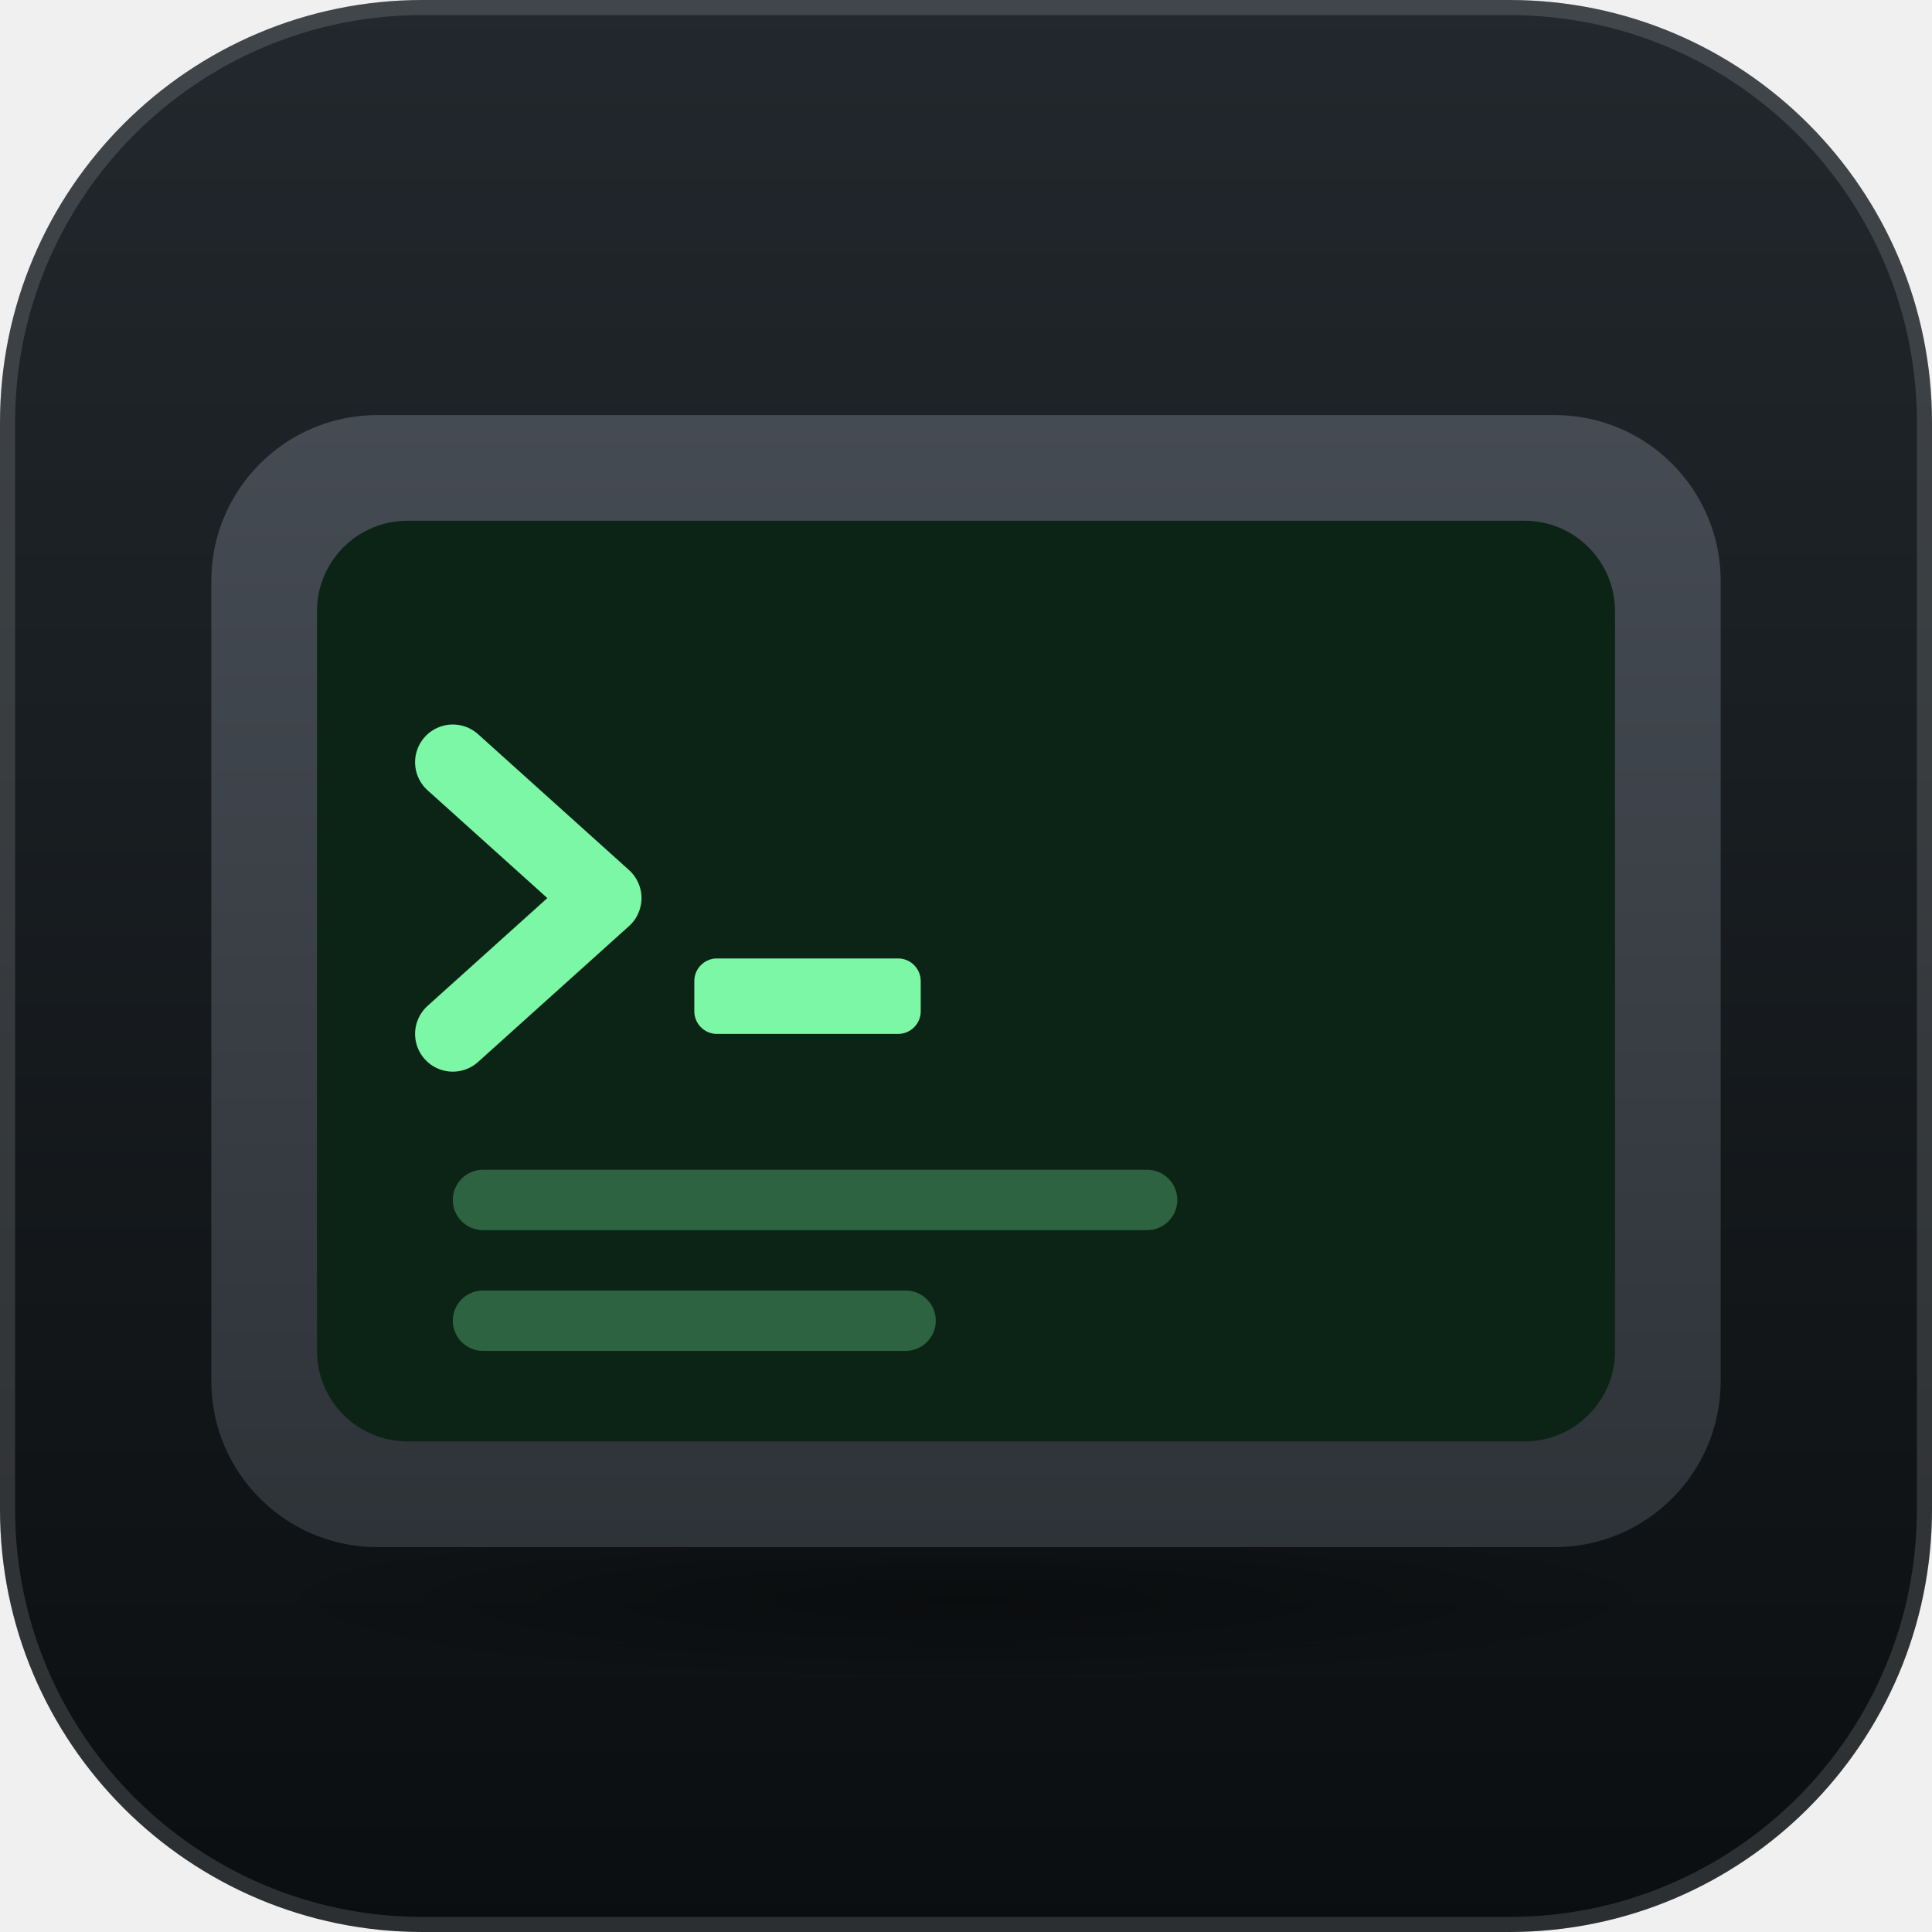
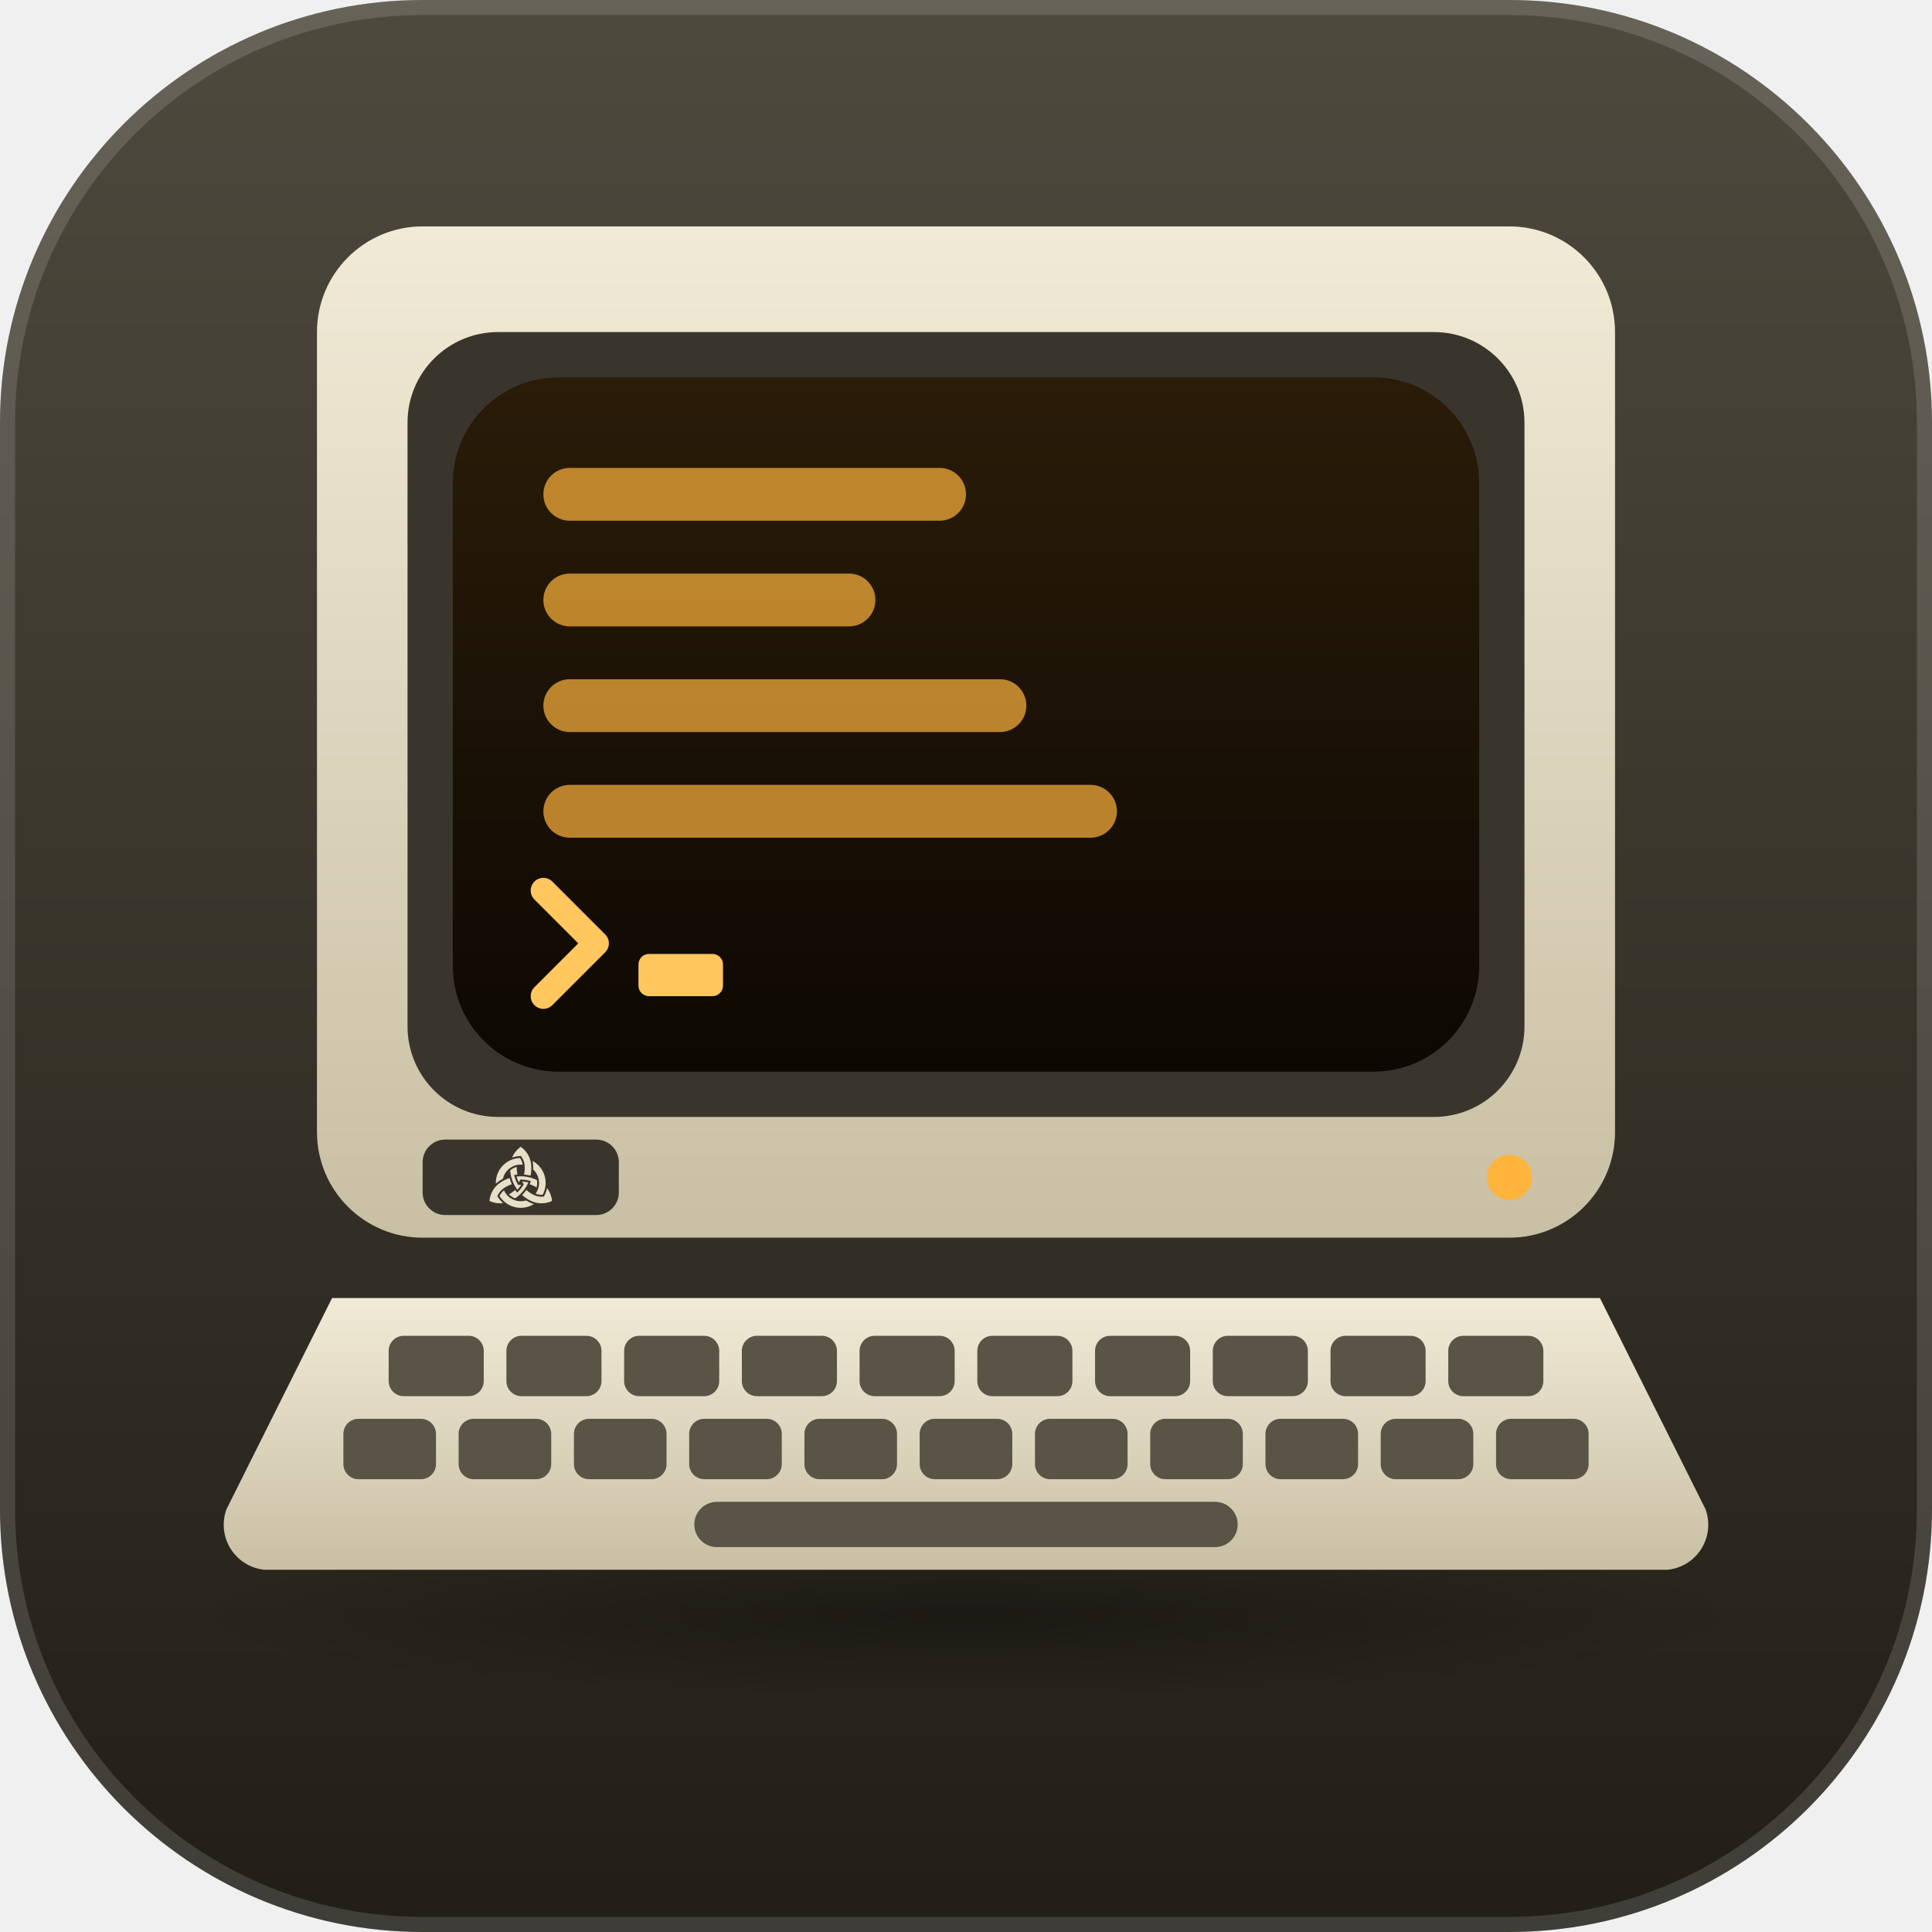
<svg xmlns="http://www.w3.org/2000/svg" viewBox="0 0 256 256">
  <defs>
    <linearGradient id="term-soft-l1" x1="0" y1="0" x2="0" y2="1">
-       <stop offset="0" stop-color="#22282D" />
-       <stop offset="1" stop-color="#0B0E10" />
+       <stop offset="0" stop-color="#4F4A3E" />
+       <stop offset="1" stop-color="#211E17" />
    </linearGradient>
    <radialGradient id="term-soft-r2" cx="0.5" cy="0.5" r="0.5">
      <stop offset="0" stop-color="#000" stop-opacity="0.32" />
      <stop offset="1" stop-color="#000" stop-opacity="0" />
    </radialGradient>
    <linearGradient id="term-soft-l3" x1="0" y1="0" x2="0" y2="1">
-       <stop offset="0" stop-color="#454B53" />
-       <stop offset="1" stop-color="#2E3338" />
+       <stop offset="0" stop-color="#F1EAD6" />
+       <stop offset="1" stop-color="#C9BFA4" />
+     </linearGradient>
+     <linearGradient id="term-soft-l4" x1="0" y1="0" x2="0" y2="1">
+       <stop offset="0" stop-color="#2A1C08" />
+       <stop offset="1" stop-color="#0D0803" />
    </linearGradient>
  </defs>
  <rect x="0" y="0" width="256" height="256" rx="56" fill="url(#term-soft-l1)" />
-   <ellipse cx="128" cy="212" rx="96" ry="11" fill="url(#term-soft-r2)" />
-   <g transform="translate(0 15)">
-     <rect x="28" y="40" width="200" height="150" rx="22" fill="url(#term-soft-l3)" />
-     <rect x="42" y="54" width="172" height="122" rx="12" fill="#0C2416" />
-     <path d="M60 86 L80 104 L60 122" fill="none" stroke="#7CF7A6" stroke-width="10" stroke-linecap="round" stroke-linejoin="round" />
-     <rect x="92" y="112" width="30" height="10" rx="3" fill="#7CF7A6" />
-     <rect x="60" y="140" width="96" height="8" rx="4" fill="#7CF7A6" opacity="0.3" />
-     <rect x="60" y="156" width="64" height="8" rx="4" fill="#7CF7A6" opacity="0.3" />
-   </g>
+   <ellipse cx="128" cy="214" rx="104" ry="11" fill="url(#term-soft-r2)" />
+   <rect x="42" y="30" width="172" height="134" rx="14" fill="url(#term-soft-l3)" />
+   <rect x="54" y="44" width="148" height="104" rx="12" fill="#3A352C" />
+   <rect x="60" y="50" width="136" height="92" rx="14" fill="url(#term-soft-l4)" />
+   <rect x="72" y="62" width="56" height="7" rx="3.5" fill="#FFB43C" opacity="0.7" />
+   <rect x="72" y="76" width="44" height="7" rx="3.5" fill="#FFB43C" opacity="0.7" />
+   <rect x="72" y="90" width="64" height="7" rx="3.5" fill="#FFB43C" opacity="0.7" />
+   <rect x="72" y="104" width="76" height="7" rx="3.5" fill="#FFB43C" opacity="0.7" />
+   <path d="M72 118 L79.0 125.0 L72 132" fill="none" stroke="#FFC75E" stroke-width="3.36" stroke-linecap="round" stroke-linejoin="round" />
+   <rect x="84.6" y="126.4" width="11.2" height="5.6" rx="1.4" fill="#FFC75E" />
+   <rect x="56" y="151" width="26" height="10" rx="3" fill="#3A352C" />
+   <path d="M885.13 638.95 L886.61 623.05 L887.34 609.25 L887.57 595.42 L887.29 581.60 L886.49 567.79 L885.20 554.03 L883.39 540.32 L881.08 526.69 L878.28 513.15 L874.97 499.73 L871.17 486.43 L866.89 473.29 L862.13 460.31 L856.89 447.51 L851.18 434.92 L845.02 422.54 L838.40 410.40 L831.34 398.52 L823.85 386.90 L815.93 375.56 L806.18 362.71 L797.39 352.04 L788.21 341.70 L778.65 331.71 L768.74 322.07 L758.47 312.81 L747.88 303.93 L736.96 295.45 L725.74 287.37 L714.23 279.71 L702.44 272.48 L688.93 264.91 L692.22 280.21 L694.77 294.70 L696.79 309.34 L698.31 324.59 L699.41 340.78 L700.11 359.16 L700.22 377.47 L699.82 394.10 L709.07 403.11 L717.18 411.75 L725.98 422.04 L733.26 431.39 L741.08 442.44 L747.47 452.42 L753.43 462.66 L759.69 474.67 L764.68 485.42 L769.81 497.95 L773.79 509.11 L777.29 520.43 L780.30 531.89 L783.13 545.14 L785.31 558.50 L786.67 570.27 L787.61 583.78 L787.89 595.63 L787.59 609.16 L786.78 620.98 L785.46 632.76 L783.33 646.13 L780.94 657.74 L778.05 669.23 L774.51 681.07 L770.21 693.37 L765.80 704.37 L760.92 715.17 L755.58 725.75 L748.93 737.54 L742.64 747.59 L735.43 758.04 L748.51 762.83 L761.25 766.70 L775.28 770.10 L788.39 772.49 L801.60 774.15 L814.89 775.09 L828.21 775.29 L842.44 774.69 L849.85 760.23 L857.49 743.45 L864.30 726.32 L870.26 708.88 L875.36 691.17 L879.58 673.22 L882.92 655.09ZM653.93 245.00 L648.58 229.27 L643.18 215.37 L637.23 201.71 L630.72 188.29 L623.55 174.89 L615.98 162.05 L607.90 149.52 L599.32 137.32 L590.26 125.49 L580.72 114.02 L569.47 101.61 L559.00 91.00 L547.89 80.63 L536.58 70.91 L524.90 61.65 L512.00 52.28 L500.80 60.37 L490.72 68.22 L480.69 76.60 L471.18 85.13 L461.97 93.99 L451.81 104.51 L443.28 114.02 L435.08 123.82 L427.22 133.91 L419.56 144.49 L412.42 155.09 L404.71 167.52 L398.39 178.62 L392.31 190.19 L386.77 201.71 L381.47 213.81 L396.38 209.04 L412.94 204.47 L427.59 201.06 L444.47 197.82 L459.35 195.59 L476.42 193.71 L491.44 192.66 L508.14 192.16 L512.00 187.23 L521.76 200.18 L531.19 214.46 L539.57 229.06 L547.25 244.64 L553.92 260.68 L559.17 275.93 L563.80 292.67 L567.35 309.68 L569.93 328.11 L571.49 348.72 L572.09 369.36 L571.73 390.00 L570.42 410.60 L568.36 429.68 L565.24 450.02 L561.21 470.14 L586.01 472.80 L611.83 476.74 L635.45 481.40 L659.51 487.22 L662.52 472.21 L665.43 455.08 L667.53 439.97 L669.20 424.92 L670.61 407.60 L671.39 392.36 L671.76 374.97 L671.63 359.68 L670.97 342.26 L669.93 327.04 L668.51 312.73 L666.66 299.28 L664.31 285.84 L661.44 272.39 L658.11 259.22ZM745.18 894.70 L761.47 897.93 L776.21 900.20 L791.02 901.88 L805.89 902.96 L820.79 903.44 L835.70 903.32 L850.88 902.57 L865.73 901.24 L880.51 899.31 L895.21 896.79 L909.79 893.68 L926.01 889.48 L940.54 885.05 L954.61 880.12 L968.47 874.63 L983.04 868.14 L981.64 854.40 L979.88 841.74 L977.63 828.87 L975.00 816.37 L971.46 802.18 L967.91 789.90 L963.93 777.76 L959.54 765.75 L954.74 753.91 L949.41 741.98 L943.79 730.50 L936.88 717.61 L930.29 706.34 L923.45 695.54 L916.25 684.98 L908.42 674.34 L904.75 691.07 L900.94 705.63 L895.94 722.06 L890.99 736.27 L884.69 752.26 L878.62 766.03 L871.07 781.46 L863.83 794.86 L866.17 800.67 L850.08 802.64 L832.99 803.68 L816.16 803.63 L798.82 802.49 L781.60 800.25 L765.77 797.17 L748.95 792.81 L732.45 787.38 L715.20 780.40 L696.57 771.45 L678.40 761.64 L660.70 751.01 L643.52 739.58 L628.02 728.25 L611.97 715.38 L596.56 701.83 L581.85 721.98 L565.53 742.37 L549.69 760.49 L532.62 778.42 L544.11 788.53 L557.49 799.61 L569.53 808.99 L581.72 817.97 L596.02 827.84 L608.82 836.14 L623.70 845.16 L637.01 852.69 L652.42 860.82 L666.12 867.54 L679.23 873.46 L691.80 878.59 L704.62 883.27 L717.70 887.51 L730.77 891.21ZM552.08 497.98 L524.69 496.66 L499.54 496.65 L474.25 497.81 L448.40 500.21 L455.37 522.62 L463.54 544.88 L472.81 566.69 L483.45 588.53 L494.80 568.46 L500.06 558.17 L505.66 546.39 L523.49 546.48 L541.65 547.23 L559.88 548.66 L578.04 550.75 L596.12 553.50 L614.08 556.92 L631.91 560.99 L649.57 565.72 L665.01 570.42 L655.83 593.87 L645.77 616.60 L659.40 621.10 L672.92 626.05 L685.42 631.07 L699.60 637.30 L711.24 642.87 L724.99 649.98 L738.49 657.57 L749.82 664.43 L753.51 649.90 L756.11 636.49 L757.96 622.96 L759.06 609.34 L759.41 595.68 L759.01 582.03 L757.85 568.42 L755.73 553.67 L731.83 542.52 L706.38 532.13 L682.51 523.70 L656.18 515.81 L631.61 509.72 L604.54 504.38 L577.34 500.42ZM406.91 610.58 L418.37 632.96 L432.03 656.75 L445.68 678.07 L460.68 699.25 L476.60 682.02 L491.79 663.82 L506.05 644.88 L519.64 624.74 L496.59 624.95 L485.04 625.53 L472.04 626.57 L463.21 611.10 L454.78 594.99 L446.90 578.49 L439.62 561.72 L432.97 544.68 L426.95 527.42 L421.56 509.94 L416.82 492.28 L413.18 476.56 L438.08 472.79 L462.79 470.14 L459.87 456.09 L457.40 441.90 L455.50 428.56 L453.81 413.17 L452.81 400.30 L452.09 384.84 L451.91 369.36 L452.19 356.12 L438.25 360.03 L425.32 364.46 L412.66 369.59 L400.31 375.42 L388.29 381.92 L375.39 389.91 L364.21 397.77 L353.31 406.37 L355.60 432.65 L359.33 459.88 L363.97 484.77 L370.30 511.51 L377.31 535.84 L386.22 561.96 L396.39 587.49ZM426.95 828.53 L444.46 816.40 L460.55 804.33 L476.10 791.75 L491.22 778.57 L505.89 764.81 L518.46 752.17 L532.03 737.55 L545.13 722.36 L556.31 708.47 L568.36 692.37 L579.79 675.88 L590.63 658.94 L600.79 641.71 L610.34 624.07 L619.26 606.04 L626.92 589.10 L604.03 583.93 L580.67 579.88 L557.14 577.00 L532.90 575.30 L544.61 595.15 L550.89 604.86 L558.29 615.60 L549.30 630.99 L539.57 646.34 L529.23 661.42 L518.33 676.11 L506.91 690.38 L494.97 704.23 L482.53 717.64 L469.60 730.57 L457.81 741.58 L442.09 721.90 L427.44 701.83 L416.73 711.38 L405.68 720.62 L395.08 728.94 L382.60 738.10 L371.96 745.40 L358.92 753.75 L345.60 761.64 L334.00 768.03 L343.98 777.80 L355.43 787.76 L366.25 796.11 L378.78 804.67 L391.82 812.45 L406.67 820.06 L416.38 824.38ZM362.46 251.67 L348.65 258.00 L336.31 264.25 L324.22 270.94 L312.37 278.07 L300.80 285.63 L289.51 293.62 L278.52 302.01 L267.85 310.80 L257.51 319.98 L247.52 329.54 L236.32 341.14 L227.11 351.46 L218.30 362.11 L209.88 373.08 L201.88 384.35 L194.29 395.91 L187.13 407.74 L179.34 421.86 L173.15 434.23 L167.42 446.81 L162.15 459.59 L157.36 472.56 L153.05 485.70 L149.23 498.98 L145.90 512.40 L143.06 525.94 L140.72 539.56 L138.89 553.27 L137.56 567.03 L136.74 580.83 L136.43 594.65 L136.64 608.60 L148.24 598.10 L159.52 588.65 L171.19 579.58 L183.64 570.64 L197.11 561.59 L212.67 551.80 L228.47 542.54 L243.08 534.57 L246.40 521.52 L249.86 510.18 L253.79 499.01 L258.87 486.45 L264.56 474.17 L270.03 463.65 L275.94 453.39 L283.23 441.97 L290.07 432.29 L297.31 422.92 L306.07 412.59 L314.14 403.92 L322.58 395.60 L332.65 386.55 L341.82 379.04 L352.68 370.95 L363.92 363.40 L374.05 357.26 L384.44 351.56 L395.06 346.31 L407.46 340.87 L418.52 336.62 L429.76 332.84 L442.78 329.12 L454.31 326.40 L465.95 324.17 L479.35 322.24 L491.14 321.09 L504.67 320.39 L516.51 320.33 L528.35 320.78 L540.45 321.77 L538.06 308.05 L535.04 295.07 L530.97 281.23 L526.49 268.68 L521.32 256.41 L515.48 244.43 L509.00 232.79 L501.37 220.77 L483.61 221.69 L465.26 223.54 L449.31 225.89 L431.21 229.41 L413.31 233.82 L395.65 239.10 L378.27 245.24ZM710.43 915.06 L695.45 910.23 L681.57 905.16 L668.02 899.64 L653.98 893.30 L639.48 886.19 L623.22 877.61 L607.30 868.55 L593.10 859.89 L581.22 863.26 L569.69 865.98 L556.38 868.49 L544.65 870.14 L531.17 871.42 L519.33 871.98 L505.79 872.01 L493.96 871.49 L482.15 870.46 L470.40 868.93 L457.07 866.56 L445.51 863.95 L434.08 860.85 L421.18 856.71 L410.08 852.57 L397.62 847.26 L386.95 842.11 L375.03 835.68 L364.88 829.58 L353.60 822.08 L344.05 815.07 L333.51 806.56 L324.64 798.71 L316.12 790.48 L306.82 780.63 L299.09 771.65 L291.75 762.35 L284.82 752.74 L277.41 741.40 L271.40 731.19 L265.82 720.74 L260.12 708.76 L249.43 717.69 L239.71 726.79 L230.50 736.42 L221.13 747.40 L213.08 758.01 L205.62 769.05 L198.79 780.49 L192.19 793.10 L202.74 809.29 L213.57 824.21 L225.12 838.58 L237.36 852.36 L250.26 865.53 L263.79 878.05 L277.92 889.89 L292.62 901.02 L307.84 911.42 L323.55 921.06 L339.72 929.91 L356.30 937.96 L373.26 945.19 L390.55 951.58 L408.13 957.11 L425.97 961.77 L444.01 965.55 L462.22 968.45 L480.54 970.44 L498.94 971.53 L517.38 971.72 L535.80 971.00 L554.16 969.39 L572.42 966.87 L590.54 963.46 L608.46 959.16 L626.16 953.99 L645.73 947.14 L662.79 940.16 L681.55 931.31 L695.78 923.72ZM135.93 649.92 L125.95 661.37 L116.61 672.99 L107.75 684.98 L99.23 697.56 L91.37 710.23 L83.16 724.84 L76.42 738.13 L70.21 751.69 L64.46 765.75 L59.38 779.77 L54.86 793.98 L50.93 808.36 L47.57 822.89 L44.80 837.54 L42.63 852.29 L40.96 868.14 L53.56 873.80 L65.40 878.61 L77.67 883.10 L89.82 887.07 L103.88 891.10 L116.29 894.16 L128.79 896.79 L141.38 898.99 L154.32 900.79 L167.04 902.10 L179.79 902.98 L194.40 903.44 L207.18 903.37 L220.24 902.84 L232.98 901.88 L246.11 900.42 L234.05 889.45 L223.33 878.90 L211.57 866.37 L201.72 854.99 L191.00 841.57 L182.08 829.45 L172.47 815.21 L164.03 801.55 L157.83 800.67 L164.17 785.74 L171.82 770.43 L180.27 755.87 L189.92 741.43 L199.70 728.60 L211.06 715.47 L223.25 703.08 L236.20 691.51 L250.87 680.06 L267.94 668.40 L285.51 657.57 L303.57 647.56 L322.06 638.39 L339.62 630.64 L358.79 623.17 L378.23 616.60 L368.14 593.79 L358.64 569.46 L350.87 546.67 L343.87 522.93 L329.37 527.83 L313.03 533.89 L298.89 539.63 L282.94 546.66 L269.17 553.23 L254.33 560.84 L240.52 568.45 L225.36 577.42 L212.42 585.61 L197.89 595.42 L186.86 603.43 L176.22 611.78 L165.71 620.65 L155.62 629.84 L145.92 639.35Z" transform="translate(64.5 151.5) scale(0.00879)" fill="#E8DFC8" />
+   <circle cx="200" cy="156" r="3" fill="#FFB43C" />
+   <path d="M44 172h168l14 28a6 6 0 0 1-5 8H35a6 6 0 0 1-5-8z" fill="url(#term-soft-l3)" />
+   <rect x="51.5" y="177" width="12.6" height="8" rx="2" fill="#5A5446" />
+   <rect x="67.1" y="177" width="12.6" height="8" rx="2" fill="#5A5446" />
+   <rect x="82.7" y="177" width="12.6" height="8" rx="2" fill="#5A5446" />
+   <rect x="98.3" y="177" width="12.6" height="8" rx="2" fill="#5A5446" />
+   <rect x="113.9" y="177" width="12.6" height="8" rx="2" fill="#5A5446" />
+   <rect x="129.5" y="177" width="12.6" height="8" rx="2" fill="#5A5446" />
+   <rect x="145.1" y="177" width="12.6" height="8" rx="2" fill="#5A5446" />
+   <rect x="160.7" y="177" width="12.6" height="8" rx="2" fill="#5A5446" />
+   <rect x="176.3" y="177" width="12.6" height="8" rx="2" fill="#5A5446" />
+   <rect x="191.9" y="177" width="12.6" height="8" rx="2" fill="#5A5446" />
+   <rect x="45.5" y="188" width="12.27" height="8" rx="2" fill="#5A5446" />
+   <rect x="60.77" y="188" width="12.27" height="8" rx="2" fill="#5A5446" />
+   <rect x="76.05" y="188" width="12.27" height="8" rx="2" fill="#5A5446" />
+   <rect x="91.32" y="188" width="12.27" height="8" rx="2" fill="#5A5446" />
+   <rect x="106.59" y="188" width="12.27" height="8" rx="2" fill="#5A5446" />
+   <rect x="121.86" y="188" width="12.27" height="8" rx="2" fill="#5A5446" />
+   <rect x="137.14" y="188" width="12.27" height="8" rx="2" fill="#5A5446" />
+   <rect x="152.41" y="188" width="12.27" height="8" rx="2" fill="#5A5446" />
+   <rect x="167.68" y="188" width="12.27" height="8" rx="2" fill="#5A5446" />
+   <rect x="182.95" y="188" width="12.27" height="8" rx="2" fill="#5A5446" />
+   <rect x="198.23" y="188" width="12.27" height="8" rx="2" fill="#5A5446" />
+   <rect x="92" y="199" width="72" height="6" rx="3" fill="#5A5446" />
  <rect x="1" y="1" width="254" height="254" rx="55" fill="none" stroke="#fff" stroke-opacity="0.14" stroke-width="2" />
</svg>
